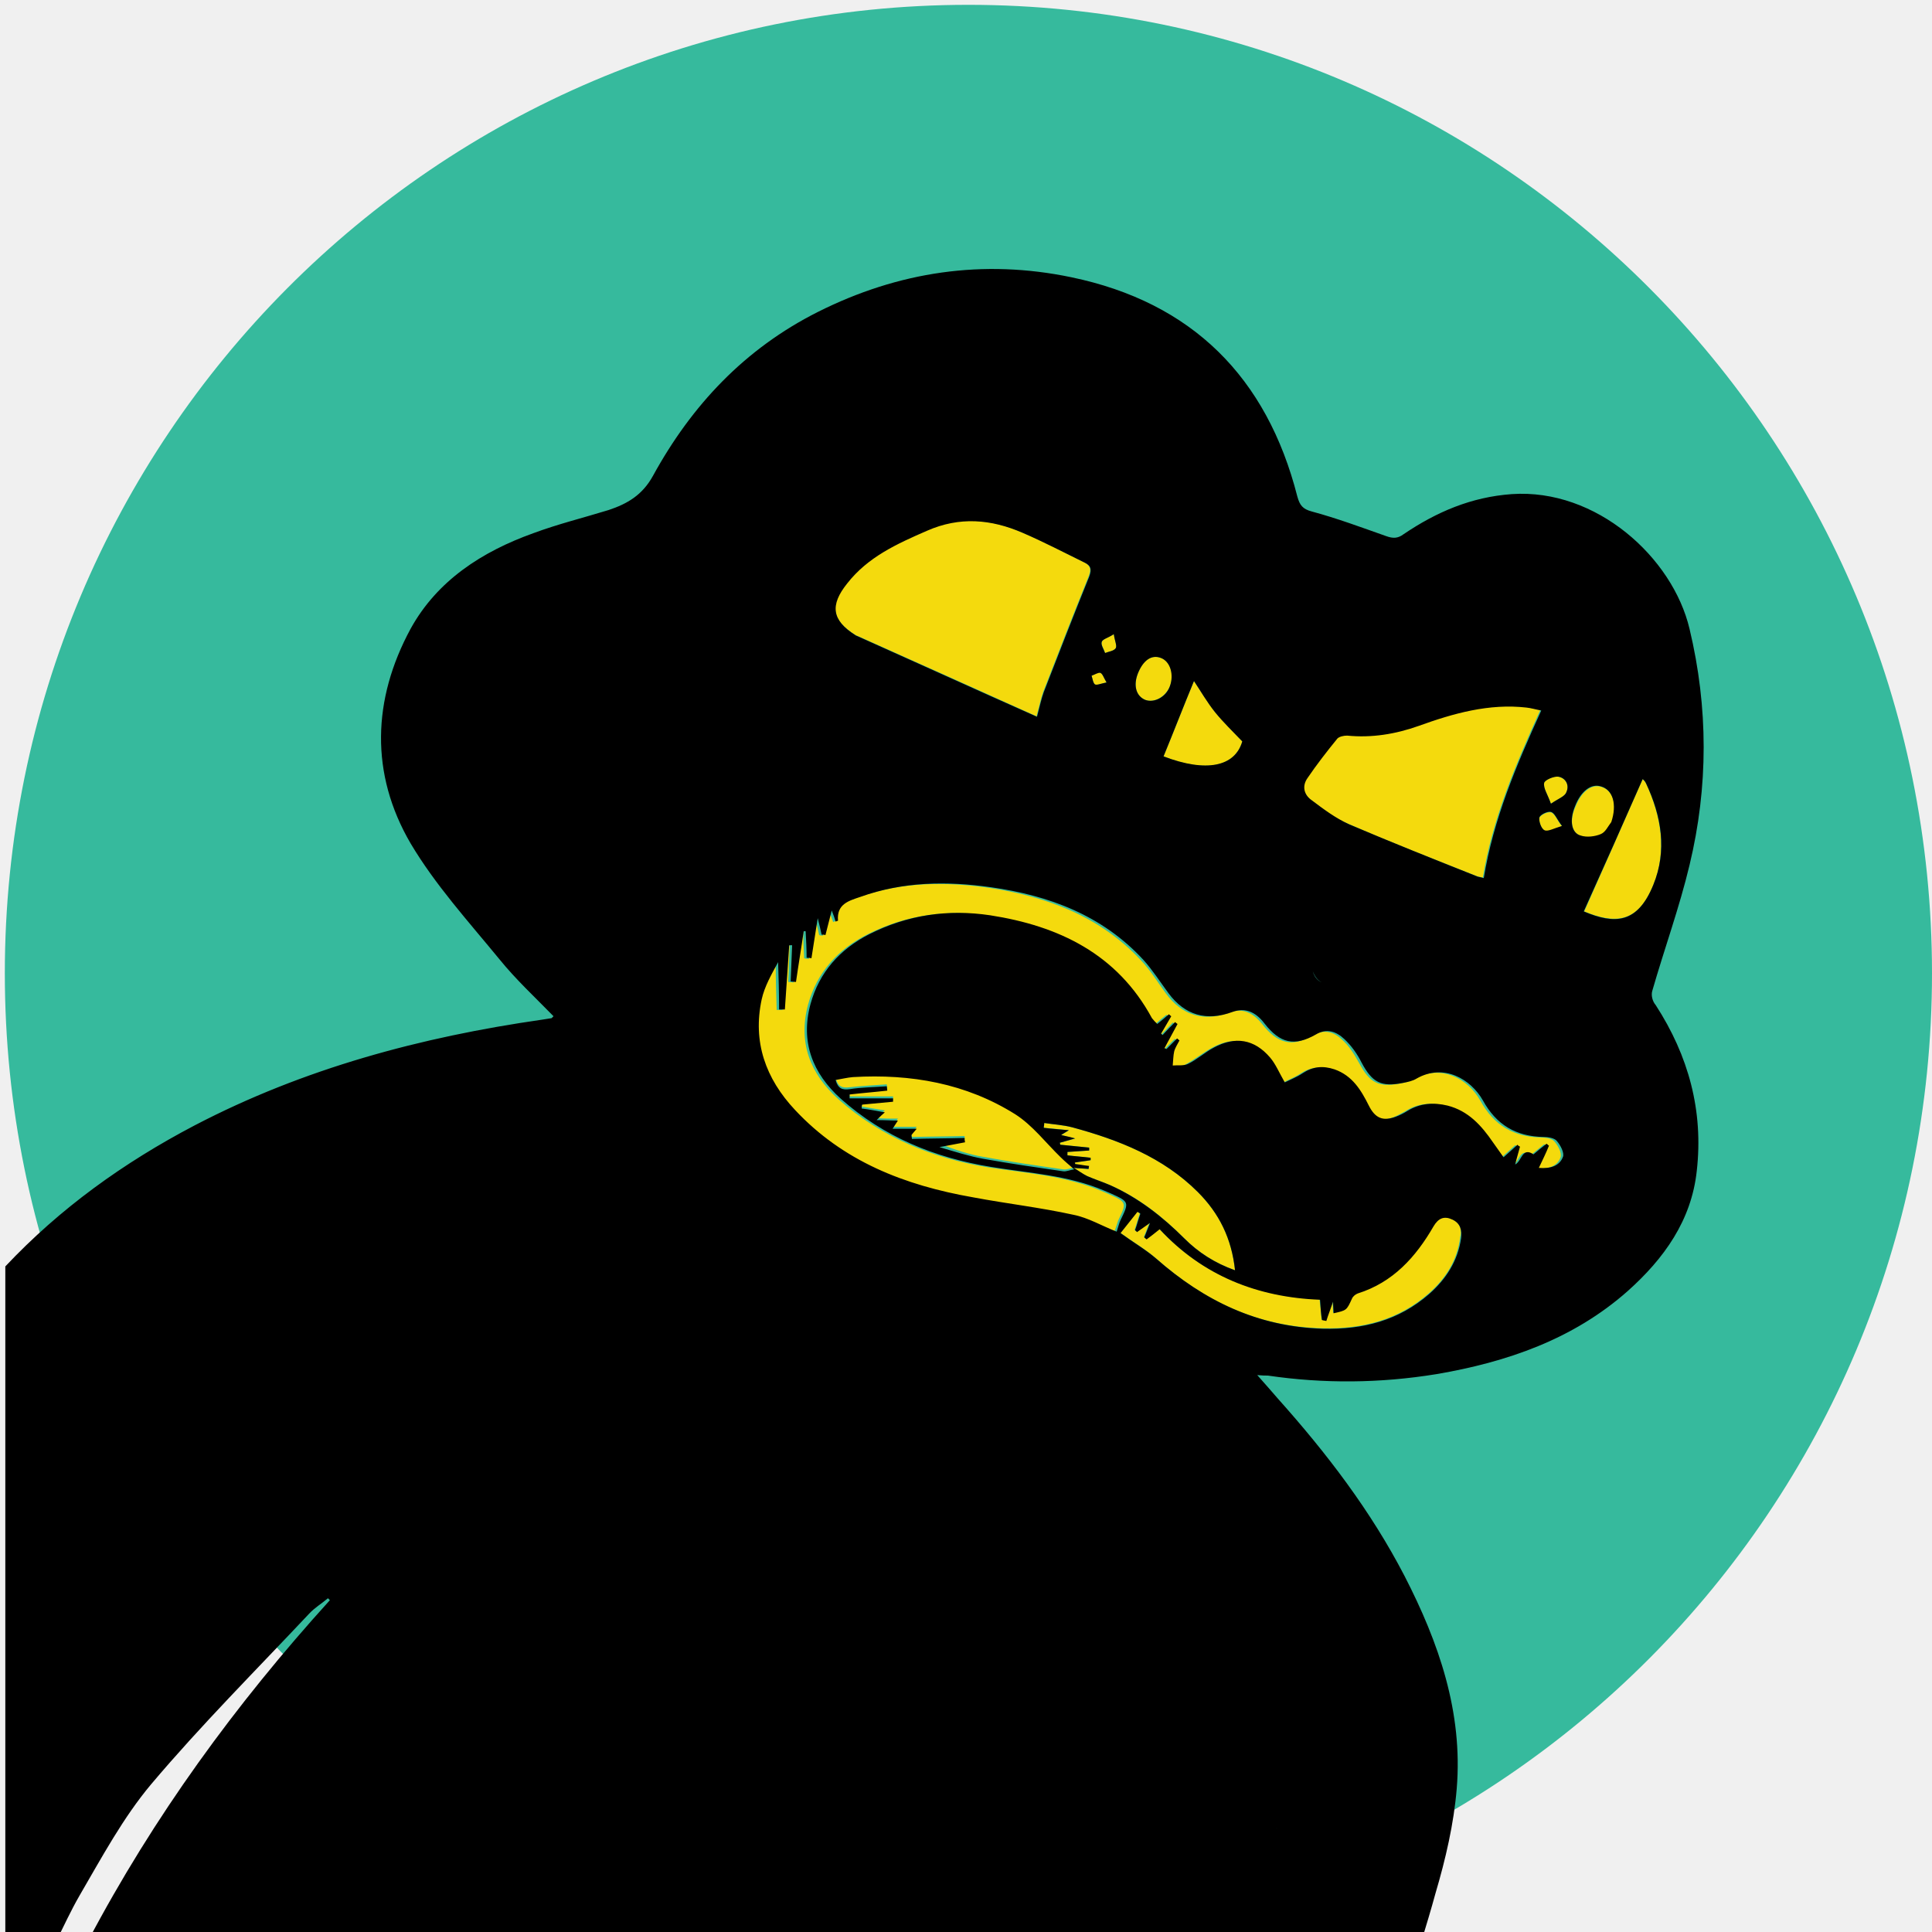
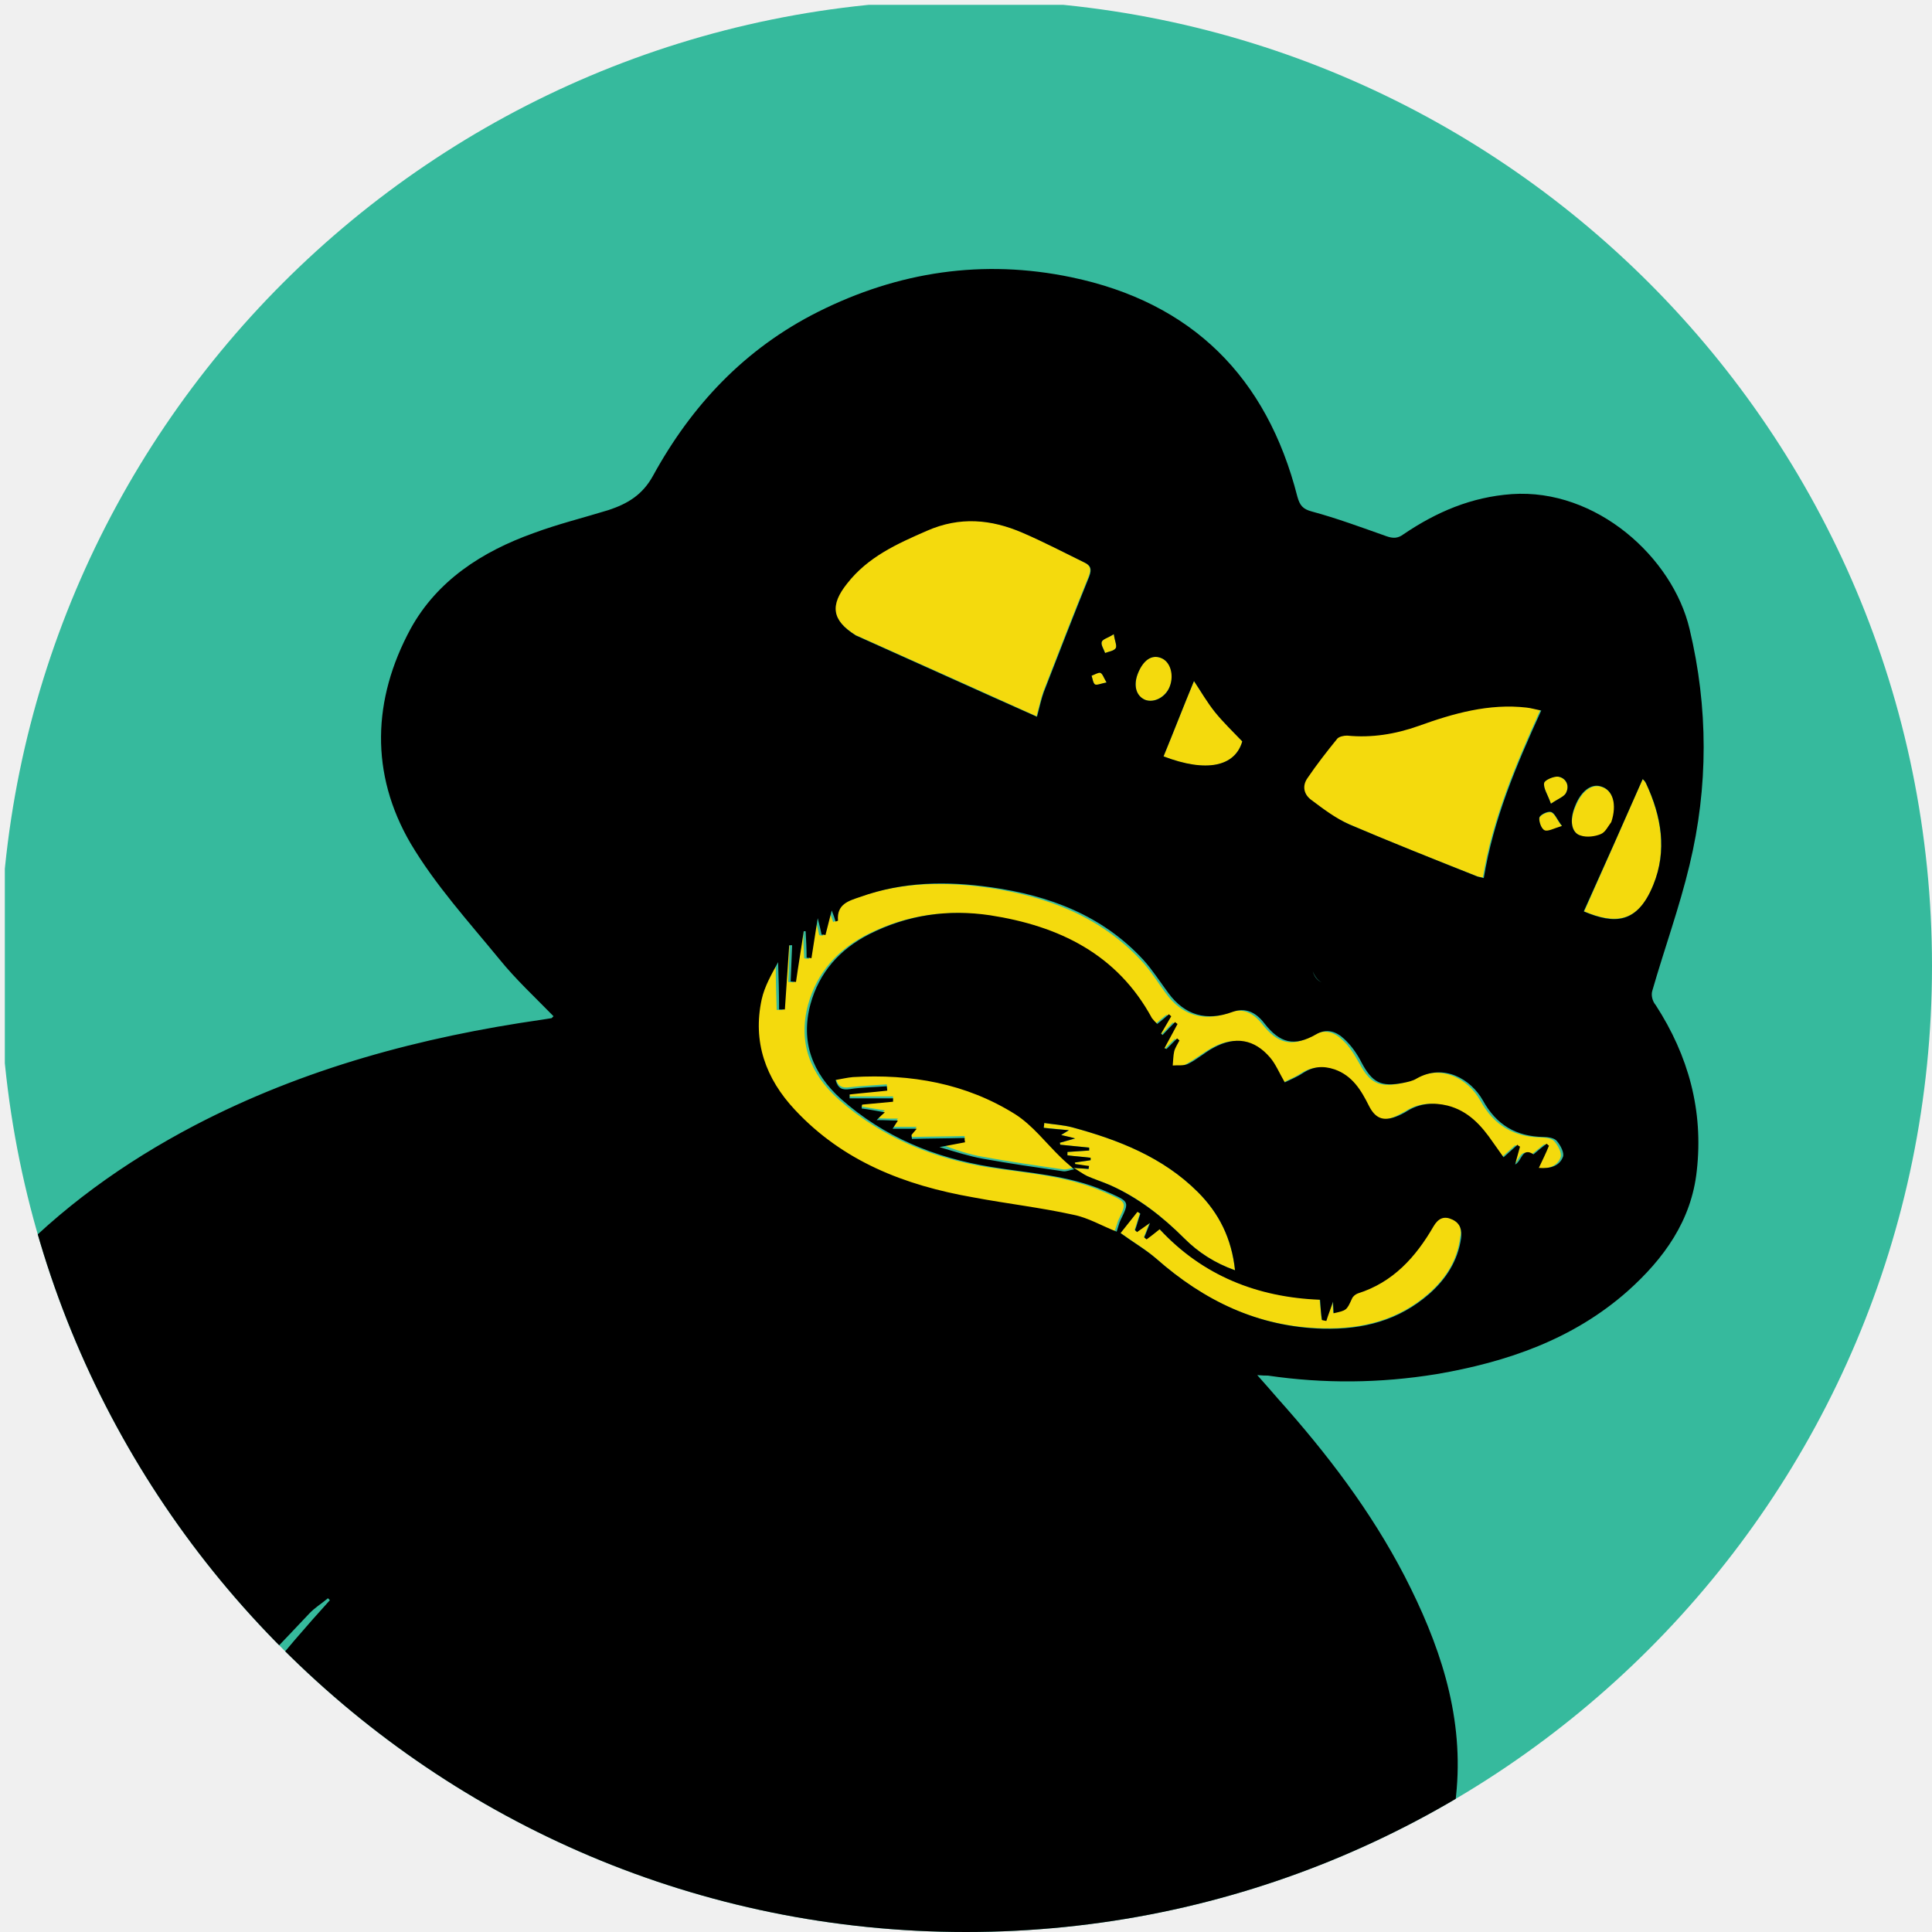
- <svg xmlns="http://www.w3.org/2000/svg" version="1.0" id="Layer_4" x="0px" y="0px" viewBox="0 0 400 400" enable-background="new 0 0 400 400" xml:space="preserve">
-   <rect x="1" y="1" rx="256" fill="#36BA9D" width="399" height="401" />
-   <g id="Layer_5">
- </g>
-   <g>
-     <path fill="none" d="M264.4,378.4c-0.1,0.2-0.3,0.3-0.4,0.5C264.2,378.7,264.3,378.5,264.4,378.4L264.4,378.4z" />
-     <path fill="#F4DA0D" d="M305.5,181.3c0.4,0.2,0.9,0.2,1.5,0.4c2-12.1,6.7-23.2,11.9-34.7c-1.1-0.2-2-0.5-3-0.6   c-7.8-0.9-15.2,1.2-22.4,3.8c-4.8,1.7-9.7,2.5-14.8,2c-0.6-0.1-1.6,0.1-2,0.6c-2.1,2.7-4.2,5.3-6.2,8.2c-1.1,1.7-0.6,3.5,0.9,4.6   c2.4,1.8,4.9,3.8,7.6,4.9C287.9,174.4,296.7,177.8,305.5,181.3z" />
-     <path fill="#F4DA0D" d="M319.8,172c0.6,0.3,1.9-0.4,3.6-0.9c-1.1-1.4-1.5-2.7-2.3-2.9c-0.7-0.2-2.3,0.6-2.4,1.2   C318.6,170.1,319.1,171.6,319.8,172z" />
-     <path fill="#F4DA0D" d="M292.2,132.7c0.2,0.1,0.4,0.3,0.6,0.4v0C292.6,132.9,292.4,132.8,292.2,132.7z" />
-     <path fill="#F4DA0D" d="M271.8,201.1c0.4,1.1,1.1,2,1.9,2.3C272.9,203.1,272.2,202.2,271.8,201.1   C271.8,201.1,271.8,201.1,271.8,201.1z" />
-     <path fill="#F4DA0D" d="M300.6,252.4c-1.7-0.8-2.9-0.2-3.9,1.4c-3.7,6.3-8.4,11.6-15.7,13.9c-0.5,0.1-1,0.6-1.2,1.1   c-1.1,2.4-1,2.4-3.8,3c0-0.7-0.1-1.4-0.1-2.4c-0.5,1.5-1,2.8-1.4,4c-0.3-0.1-0.6-0.1-0.9-0.2c-0.1-1.3-0.2-2.6-0.4-4.2   c-13-0.5-24.3-5-33.2-14.6c-1.1,0.9-1.9,1.5-2.7,2.1c-0.2-0.1-0.3-0.3-0.5-0.4c0.4-0.9,0.7-1.8,1.2-3c-1.1,0.8-1.9,1.4-2.7,1.9   c-0.1-0.1-0.3-0.2-0.4-0.4c0.4-1.1,0.7-2.3,1.1-3.4c-0.2-0.1-0.4-0.2-0.6-0.4c-1.2,1.4-2.3,2.9-3.5,4.4c2.6,1.9,5.2,3.4,7.4,5.3   c9.9,8.8,21,14.2,34.5,14.5c8.3,0.2,15.7-1.7,22-7.2c3.5-3.1,5.9-6.8,6.5-11.6C302.7,254.7,302.4,253.2,300.6,252.4z" />
-     <path fill="#F4DA0D" d="M221.7,251.6c3.1,0.7,5.9,2.3,9,3.5c0.4-1.1,0.6-1.8,0.8-2.4c1.8-3.7,1.8-3.8-2-5.5   c-0.5-0.2-0.9-0.4-1.4-0.6c-7.5-3.2-15.5-3.7-23.4-4.9c-11.6-1.9-22.2-6.2-31.1-14.1c-5.9-5.3-8.4-11.8-6.3-19.6   c1.8-6.6,6.1-11.4,12.2-14.5c7.9-4,16.3-5.3,25-3.9c14.2,2.2,26.3,8,33.5,21.3c0.2,0.5,0.7,0.8,1.1,1.2c0.9-0.8,1.6-1.4,2.4-2   c0.2,0.1,0.3,0.3,0.5,0.4c-0.7,1.2-1.4,2.4-2.1,3.6c0.1,0.1,0.2,0.2,0.3,0.3c0.9-0.9,1.8-1.8,2.6-2.7c0.2,0.1,0.4,0.3,0.5,0.4   c-0.9,1.7-1.8,3.3-2.7,5c0.1,0.1,0.3,0.1,0.4,0.2c0.7-0.7,1.5-1.5,2.2-2.2c0.2,0.1,0.3,0.3,0.5,0.4c-0.4,0.8-0.9,1.5-1.1,2.3   c-0.3,0.9-0.2,1.9-0.3,2.9c1.1-0.1,2.3,0.2,3.1-0.3c1.9-1,3.6-2.4,5.4-3.4c4.4-2.5,8.5-1.8,11.7,2.1c1.1,1.3,1.8,3.1,3,5.1   c1.1-0.6,2.5-1.1,3.7-1.9c2.1-1.4,4.2-1.6,6.6-0.8c3.7,1.3,5.5,4.2,7.1,7.5c1.3,2.6,2.9,3.3,5.6,2.3c0.8-0.3,1.6-0.8,2.4-1.2   c2.6-1.7,5.4-1.9,8.3-1.1c4.3,1.1,7,4.1,9.4,7.6c0.7,1.1,1.5,2.1,2.2,3.1c1.1-1,2-1.8,2.9-2.6c0.2,0.1,0.4,0.2,0.5,0.4   c-0.3,1.2-0.6,2.4-1,3.7c1.4-0.6,1.4-3.7,3.8-2.1c0.9-0.7,1.8-1.5,2.7-2.2c0.2,0.1,0.3,0.3,0.5,0.4c-0.7,1.5-1.4,3-2.1,4.6   c2.4,0.2,4.3-0.4,5-2.3c0.3-0.9-0.5-2.4-1.3-3.3c-0.5-0.6-1.8-0.8-2.7-0.8c-5.7-0.1-9.8-2.5-12.6-7.6c-2.5-4.5-8.1-7.7-13.7-4.5   c-0.8,0.5-1.9,0.7-2.8,0.9c-4.6,0.9-6.4-0.1-8.6-4.2c-1-1.8-2.1-3.6-3.6-4.9c-1.6-1.5-3.5-2.2-5.9-0.9c-4.4,2.6-7.4,1.8-10.6-2.3   c-2-2.5-4.2-3.3-6.6-2.4c-5.4,2-9.9,0.7-13.3-3.9c-1.7-2.3-3.2-4.8-5.2-6.9c-8.5-9.1-19.5-13.2-31.5-15c-9.1-1.3-18.2-1.2-27.1,2   c-2.4,0.9-4.9,1.5-4.6,4.9c0,0-0.3,0.1-0.5,0.2c-0.2-0.6-0.5-1.3-0.8-2.3c-0.5,2-0.9,3.5-1.3,5.1c-0.3,0-0.5,0-0.8-0.1   c-0.2-0.9-0.4-1.9-0.8-3.4c-0.5,3.2-0.9,5.8-1.3,8.3c-0.3,0-0.7,0-1-0.1c-0.1-1.8-0.2-3.6-0.2-5.5c-0.1,0-0.2,0-0.4,0   c-0.5,3.5-1.1,7-1.6,10.5c-0.4,0-0.7-0.1-1.1-0.1c0.1-2.5,0.2-5,0.3-7.5c-0.2,0-0.4,0-0.6,0c-0.3,4.4-0.6,8.9-0.9,13.3   c-0.4,0-0.8,0-1.2,0c-0.1-3.3-0.2-6.5-0.2-9.8c-1.4,2.5-2.8,5-3.4,7.7c-1.9,8.8,0.8,16.4,6.9,22.9c9.9,10.7,22.6,15.6,36.4,18.3   C207.9,249.4,214.9,250.2,221.7,251.6z" />
-     <path fill="#F4DA0D" d="M324.3,164c0.7-1.5-0.2-2.9-1.7-3.2c-0.9-0.2-2.8,0.7-2.9,1.3c-0.2,1.1,0.7,2.3,1.4,4.3   C322.7,165.3,324,164.9,324.3,164z" />
-     <path fill="#F4DA0D" d="M203.5,239.5c5.5,1,11,1.8,16.6,2.6c0.7,0.1,1.5-0.2,2.3-0.4c-0.9-0.8-1.9-1.6-2.8-2.5   c-3.1-3-5.8-6.7-9.4-8.9c-10.2-6.4-21.7-8.4-33.6-7.7c-1.2,0.1-2.3,0.4-3.6,0.6c0.5,1.8,1.4,2.1,2.9,1.9c2.6-0.3,5.1-0.4,7.7-0.6   c0,0.3,0.1,0.6,0.1,0.9c-2.6,0.3-5.2,0.5-7.8,0.8c0,0.3,0,0.5,0,0.8c3,0,6,0,9,0c0,0.2,0,0.5,0,0.7c-2.1,0.2-4.3,0.4-6.4,0.6   c0,0.3,0,0.6-0.1,0.8c1.6,0.3,3.1,0.5,4.8,0.8c-0.5,0.4-0.9,0.8-1.7,1.6c1.8,0.1,3.1,0.1,4.4,0.1c-0.3,0.5-0.6,0.9-1.1,1.7   c1.8,0,3.3,0,5,0c-0.5,0.6-0.8,1-1.1,1.3c0,0.3,0.1,0.5,0.1,0.8c3.6-0.1,7.3-0.1,10.9-0.2c0,0.2,0,0.4,0.1,0.6   c-1.6,0.3-3.2,0.6-5.3,1C197.9,238.1,200.6,239,203.5,239.5z" />
-     <path fill="#F4DA0D" d="M342.3,183.2c2.9-7.1,1.6-14.2-1.5-21c-0.2-0.4-0.6-0.8-0.7-0.9c-4,9.1-8,18.2-12.1,27.4   C334.3,191.3,339.1,191.2,342.3,183.2z" />
-     <path fill="#F4DA0D" d="M327.4,173.1c1.2,0.4,2.9,0.2,4.1-0.3c0.9-0.4,1.5-1.6,2.2-2.5c1.2-3.6,0.3-6.7-2.2-7.4   c-2-0.6-4.1,1-5.3,4.1C324.9,169.8,325.3,172.5,327.4,173.1z" />
-     <path fill="#F4DA0D" d="M222.3,241.8c0.9,0.6,1.8,1.3,2.8,1.7c1.6,0.7,3.2,1.2,4.8,1.9c5.9,2.6,10.8,6.5,15.3,11   c2.9,2.9,6.3,5.1,10.5,6.6c-0.7-6.6-3.3-11.8-7.7-16.2c-7.2-7.2-16.4-10.8-26-13.4c-1.9-0.5-3.9-0.6-5.8-0.9c0,0.3-0.1,0.6-0.1,1   c1.6,0.1,3.1,0.3,5.2,0.5c-0.8,0.5-1.2,0.8-1.6,1c0.8,0.2,1.5,0.4,2.9,0.7c-1.5,0.4-2.3,0.7-3.2,0.9c0,0.1,0,0.3,0.1,0.4   c2,0.2,4,0.4,6,0.6c0,0.2,0,0.4,0,0.6c-1.5,0.1-3,0.2-4.5,0.3c0,0.2,0,0.5,0,0.7c1.6,0.2,3.2,0.3,4.8,0.5c0,0.2,0,0.3,0,0.5   c-1.1,0.2-2.2,0.3-3.3,0.5c0,0.1,0,0.2,0.1,0.3c0.9,0.2,1.9,0.3,2.8,0.5c0,0.2,0,0.4-0.1,0.6C224.4,241.9,223.3,241.9,222.3,241.8z   " />
-     <path fill="#F4DA0D" d="M257.2,153.5c-2-2.1-3.9-4-5.6-6c-1.6-2.1-3-4.4-4.4-6.5c-2.2,5.3-4.2,10.5-6.3,15.6   C249.8,160.1,255.7,158.7,257.2,153.5z" />
-     <path fill="#F4DA0D" d="M191.8,109.8c-6.2,2.7-12.2,5.5-16.5,10.9c-3.6,4.6-3.1,7.7,1.7,10.7c0.1,0.1,0.3,0.2,0.4,0.2   c12.3,5.5,24.6,11,37.2,16.7c0.6-2.2,0.9-3.7,1.4-5.1c3.1-8,6.2-16,9.4-23.9c0.6-1.5,0.3-2.3-1-2.9c-4.3-2.1-8.5-4.4-12.9-6.2   C205.1,107.4,198.6,106.8,191.8,109.8z" />
-     <path fill="#F4DA0D" d="M231,134.2c0.3-0.5-0.2-1.5-0.4-2.9c-1.2,0.7-2.3,1-2.5,1.6c-0.2,0.6,0.5,1.5,0.7,2.3   C229.5,134.9,230.6,134.8,231,134.2z" />
-     <path fill="#F4DA0D" d="M240.3,136.2c-1.9-0.7-3.7,0.5-4.7,3.2c-1,2.5-0.4,4.7,1.5,5.5c1.8,0.7,4.2-0.6,5.1-2.8   C243.2,139.6,242.3,136.9,240.3,136.2z" />
-     <path fill="#F4DA0D" d="M227.8,139.3c-0.5-0.2-1.2,0.3-1.8,0.6c0.2,0.6,0.3,1.5,0.7,1.8c0.4,0.3,1.2-0.2,2.4-0.4   C228.5,140.3,228.3,139.5,227.8,139.3z" />
-     <path d="M342.1,205.1c2.5-8.7,5.6-17.2,7.7-26c3.9-16.2,3.9-32.6,0-48.9c-3.5-14.8-19.3-29.1-36.8-27.9c-8.4,0.6-15.6,3.7-22.4,8.3   c-1.2,0.9-2.2,0.9-3.6,0.4c-5.1-1.8-10.2-3.7-15.4-5.1c-1.9-0.5-2.5-1.3-3-3.1c-6.3-24.7-21.8-40.2-46.8-45.4   c-18.2-3.8-35.8-1.2-52.5,7.2c-15.1,7.6-26.1,19.3-34.1,33.9c-2.2,4-5.3,5.8-9.2,7.1c-5.2,1.6-10.5,2.9-15.6,4.8   c-10.6,3.8-19.9,9.8-25.4,19.8c-7.9,14.6-8.4,30,0,44.4c5.1,8.6,12,16.2,18.4,24c3.4,4.2,7.4,7.9,11.2,11.8   c-0.2,0.2-0.3,0.3-0.4,0.4c-0.6,0.1-1.3,0.2-1.9,0.3c-25.1,3.6-49.4,10.1-72,21.9c-14.7,7.7-27.9,17.2-39.2,29.2V402h10.5   c1.6-3.2,3.1-6.5,4.9-9.6c4.6-7.9,9-16.1,14.8-23C41.6,357.2,53,345.8,64,334.1c1.1-1.2,2.6-2.1,3.9-3.2c0.1,0.1,0.3,0.3,0.4,0.4   c-19.5,21.5-36.5,44.8-50.1,70.6h276.1c1-3.3,2-6.6,2.9-9.9c2.1-7.1,3.8-14.4,4.4-21.7c1.3-15.8-3.7-30.2-10.8-44   c-7-13.5-16.1-25.4-26.2-36.7c-1.3-1.5-2.6-3-4.3-4.9c1.1,0.1,1.7,0.1,2.2,0.1c11.6,1.7,23.2,1.6,34.9-0.3   c14.6-2.5,28.3-7.2,39.6-17.2c7.5-6.7,13.2-14.6,14.3-24.9c1.4-12.4-1.7-23.8-8.5-34.3C342.1,207.3,341.8,206,342.1,205.1z    M264.4,378.4L264.4,378.4c-0.1,0.2-0.3,0.3-0.4,0.5C264.2,378.7,264.3,378.5,264.4,378.4z M295.9,267.9c-6.3,5.5-13.7,7.4-22,7.2   c-13.5-0.4-24.6-5.8-34.5-14.5c-2.2-1.9-4.8-3.4-7.4-5.3c1.2-1.5,2.3-2.9,3.5-4.4c0.2,0.1,0.4,0.2,0.6,0.4   c-0.4,1.1-0.7,2.3-1.1,3.4c0.1,0.1,0.3,0.2,0.4,0.4c0.8-0.6,1.6-1.1,2.7-1.9c-0.5,1.2-0.8,2.1-1.2,3c0.2,0.1,0.3,0.3,0.5,0.4   c0.8-0.6,1.6-1.2,2.7-2.1c8.9,9.6,20.2,14.1,33.2,14.6c0.1,1.6,0.2,2.9,0.4,4.2c0.3,0.1,0.6,0.1,0.9,0.2c0.4-1.3,0.9-2.5,1.4-4   c0,1,0.1,1.7,0.1,2.4c2.7-0.6,2.7-0.6,3.8-3c0.2-0.5,0.7-0.9,1.2-1.1c7.3-2.3,12-7.5,15.7-13.9c1-1.7,2.2-2.2,3.9-1.4   c1.7,0.8,2,2.2,1.8,3.9C301.8,261.1,299.4,264.8,295.9,267.9z M164.6,229.8c-6.1-6.5-8.8-14.1-6.9-22.9c0.6-2.7,2-5.1,3.4-7.7   c0.1,3.3,0.2,6.5,0.2,9.8c0.4,0,0.8,0,1.2,0c0.3-4.4,0.6-8.9,0.9-13.3c0.2,0,0.4,0,0.6,0c-0.1,2.5-0.2,5-0.3,7.5   c0.4,0,0.7,0.1,1.1,0.1c0.5-3.5,1.1-7,1.6-10.5c0.1,0,0.2,0,0.4,0c0.1,1.8,0.2,3.6,0.2,5.5c0.3,0,0.7,0,1,0.1   c0.4-2.6,0.8-5.1,1.3-8.3c0.4,1.5,0.6,2.5,0.8,3.4c0.3,0,0.5,0,0.8,0.1c0.4-1.6,0.8-3.1,1.3-5.1c0.4,1,0.6,1.6,0.8,2.3   c0.3-0.1,0.6-0.2,0.5-0.2c-0.3-3.4,2.2-4.1,4.6-4.9c8.9-3.2,18-3.3,27.1-2c12,1.7,23,5.8,31.5,15c1.9,2.1,3.5,4.6,5.2,6.9   c3.4,4.6,7.9,5.9,13.3,3.9c2.5-0.9,4.7-0.1,6.6,2.4c3.2,4.1,6.2,4.8,10.6,2.3c2.3-1.4,4.3-0.6,5.9,0.9c1.5,1.4,2.7,3.1,3.6,4.9   c2.2,4.1,4,5.1,8.6,4.2c1-0.2,2-0.4,2.8-0.9c5.6-3.2,11.2,0.1,13.7,4.5c2.8,5.1,6.9,7.5,12.6,7.6c0.9,0,2.2,0.2,2.7,0.8   c0.8,0.9,1.6,2.5,1.3,3.3c-0.7,1.9-2.6,2.5-5,2.3c0.8-1.7,1.5-3.1,2.1-4.6c-0.2-0.1-0.3-0.3-0.5-0.4c-0.9,0.7-1.8,1.4-2.7,2.2   c-2.4-1.6-2.4,1.4-3.8,2.1c0.3-1.3,0.7-2.5,1-3.7c-0.2-0.1-0.4-0.2-0.5-0.4c-0.9,0.8-1.8,1.6-2.9,2.6c-0.8-1.1-1.5-2.1-2.2-3.1   c-2.4-3.5-5.1-6.5-9.4-7.6c-2.9-0.7-5.7-0.5-8.3,1.1c-0.8,0.5-1.6,0.9-2.4,1.2c-2.7,1-4.3,0.3-5.6-2.3c-1.6-3.2-3.4-6.2-7.1-7.5   c-2.4-0.8-4.5-0.6-6.6,0.8c-1.2,0.8-2.5,1.3-3.7,1.9c-1.2-2.1-1.9-3.8-3-5.1c-3.3-3.9-7.3-4.5-11.7-2.1c-1.9,1-3.5,2.5-5.4,3.4   c-0.9,0.4-2.1,0.2-3.1,0.3c0.1-1,0.1-2,0.3-2.9c0.2-0.8,0.7-1.5,1.1-2.3c-0.2-0.1-0.3-0.3-0.5-0.4c-0.7,0.7-1.5,1.5-2.2,2.2   c-0.1-0.1-0.3-0.1-0.4-0.2c0.9-1.7,1.8-3.3,2.7-5c-0.2-0.1-0.4-0.3-0.5-0.4c-0.9,0.9-1.8,1.8-2.6,2.7c-0.1-0.1-0.2-0.2-0.3-0.3   c0.7-1.2,1.4-2.4,2.1-3.6c-0.2-0.1-0.3-0.3-0.5-0.4c-0.7,0.6-1.5,1.3-2.4,2c-0.4-0.4-0.8-0.8-1.1-1.2   c-7.2-13.3-19.3-19.1-33.5-21.3c-8.7-1.3-17.1-0.1-25,3.9c-6.1,3.1-10.4,7.9-12.2,14.5c-2.1,7.8,0.4,14.3,6.3,19.6   c8.9,7.9,19.4,12.2,31.1,14.1c7.9,1.3,15.9,1.7,23.4,4.9c0.5,0.2,0.9,0.4,1.4,0.6c3.8,1.7,3.8,1.8,2,5.5c-0.3,0.6-0.4,1.2-0.8,2.4   c-3.1-1.2-5.9-2.9-9-3.5c-6.8-1.5-13.8-2.3-20.7-3.6C187.2,245.4,174.5,240.4,164.6,229.8z M271.6,165.7c-1.6-1.1-2.1-2.9-0.9-4.6   c1.9-2.8,4-5.5,6.2-8.2c0.4-0.4,1.3-0.6,2-0.6c5.1,0.5,10-0.3,14.8-2c7.2-2.6,14.6-4.7,22.4-3.8c0.9,0.1,1.9,0.4,3,0.6   c-5.2,11.4-9.9,22.5-11.9,34.7c-0.6-0.2-1.1-0.2-1.5-0.4c-8.8-3.5-17.6-7-26.3-10.7C276.5,169.4,274,167.5,271.6,165.7z    M273.7,203.4c-0.9-0.3-1.6-1.2-1.9-2.3c0,0,0,0,0,0C272.2,202.2,272.9,203.1,273.7,203.4z M292.2,132.7c0.2,0.1,0.4,0.3,0.6,0.4v0   C292.6,132.9,292.4,132.8,292.2,132.7z M318.7,169.3c0.1-0.6,1.7-1.4,2.4-1.2c0.8,0.2,1.2,1.5,2.3,2.9c-1.7,0.5-2.9,1.2-3.6,0.9   C319.1,171.6,318.6,170.1,318.7,169.3z M321.1,166.4c-0.7-2-1.6-3.2-1.4-4.3c0.1-0.6,2-1.4,2.9-1.3c1.5,0.2,2.4,1.7,1.7,3.2   C324,164.9,322.7,165.3,321.1,166.4z M247.2,141c1.4,2.1,2.7,4.4,4.4,6.5c1.7,2.1,3.6,3.9,5.6,6c-1.5,5.2-7.4,6.5-16.3,3.1   C243,151.5,245,146.3,247.2,141z M237.1,144.9c-1.9-0.8-2.5-3-1.5-5.5c1.1-2.7,2.8-3.9,4.7-3.2c2,0.7,2.8,3.5,1.9,5.9   C241.4,144.3,239,145.6,237.1,144.9z M228.8,135.2c-0.3-0.8-0.9-1.7-0.7-2.3c0.2-0.6,1.3-0.8,2.5-1.6c0.2,1.4,0.7,2.4,0.4,2.9   C230.6,134.8,229.5,134.9,228.8,135.2z M229.1,141.3c-1.1,0.2-2,0.6-2.4,0.4c-0.4-0.3-0.5-1.2-0.7-1.8c0.6-0.2,1.4-0.7,1.8-0.6   C228.3,139.5,228.5,140.3,229.1,141.3z M225.5,119.4c-3.2,7.9-6.3,15.9-9.4,23.9c-0.5,1.4-0.8,2.8-1.4,5.1   c-12.6-5.6-24.9-11.2-37.2-16.7c-0.2-0.1-0.3-0.1-0.4-0.2c-4.9-3.1-5.3-6.2-1.7-10.7c4.3-5.5,10.3-8.2,16.5-10.9   c6.8-3,13.3-2.4,19.8,0.4c4.4,1.9,8.6,4.1,12.9,6.2C225.8,117.1,226.1,117.8,225.5,119.4z M222.6,241c0-0.1,0-0.2-0.1-0.3   c1.1-0.2,2.2-0.3,3.3-0.5c0-0.2,0-0.3,0-0.5c-1.6-0.2-3.2-0.3-4.8-0.5c0-0.2,0-0.5,0-0.7c1.5-0.1,3-0.2,4.5-0.3c0-0.2,0-0.4,0-0.6   c-2-0.2-4-0.4-6-0.6c0-0.1,0-0.3-0.1-0.4c0.8-0.2,1.7-0.5,3.2-0.9c-1.4-0.4-2.1-0.5-2.9-0.7c0.4-0.3,0.8-0.5,1.6-1   c-2.1-0.2-3.6-0.3-5.2-0.5c0-0.3,0.1-0.6,0.1-1c1.9,0.3,3.9,0.4,5.8,0.9c9.6,2.6,18.8,6.2,26,13.4c4.4,4.4,7,9.6,7.7,16.2   c-4.2-1.5-7.6-3.7-10.5-6.6c-4.5-4.5-9.5-8.4-15.3-11c-1.6-0.7-3.2-1.2-4.8-1.9c-1-0.5-1.9-1.2-2.8-1.7c1,0.1,2,0.1,3.1,0.2   c0-0.2,0-0.4,0.1-0.6C224.5,241.3,223.6,241.1,222.6,241z M199.7,235.6c-3.6,0.1-7.3,0.1-10.9,0.2c0-0.3-0.1-0.5-0.1-0.8   c0.3-0.4,0.6-0.7,1.1-1.3c-1.7,0-3.2,0-5,0c0.5-0.8,0.8-1.2,1.1-1.7c-1.3,0-2.6-0.1-4.4-0.1c0.8-0.8,1.2-1.2,1.7-1.6   c-1.7-0.3-3.2-0.6-4.8-0.8c0-0.3,0-0.6,0.1-0.8c2.1-0.2,4.3-0.4,6.4-0.6c0-0.2,0-0.5,0-0.7c-3,0-6,0-9,0c0-0.3,0-0.5,0-0.8   c2.6-0.3,5.2-0.5,7.8-0.8c0-0.3-0.1-0.6-0.1-0.9c-2.6,0.2-5.2,0.2-7.7,0.6c-1.5,0.2-2.4-0.1-2.9-1.9c1.2-0.2,2.4-0.5,3.6-0.6   c12-0.7,23.4,1.3,33.6,7.7c3.6,2.3,6.3,5.9,9.4,8.9c0.9,0.9,1.9,1.7,2.8,2.5c-0.8,0.1-1.6,0.5-2.3,0.4c-5.5-0.8-11.1-1.6-16.6-2.6   c-2.8-0.5-5.6-1.4-9-2.4c2.1-0.4,3.7-0.7,5.3-1C199.7,236,199.7,235.8,199.7,235.6z M326.1,166.9c1.2-3.1,3.3-4.7,5.3-4.1   c2.6,0.7,3.4,3.8,2.2,7.4c-0.7,0.9-1.2,2.1-2.2,2.5c-1.2,0.5-2.9,0.7-4.1,0.3C325.3,172.5,324.9,169.8,326.1,166.9z M340.1,161.3   c0.1,0.1,0.5,0.4,0.7,0.9c3.2,6.8,4.4,13.9,1.5,21c-3.3,8.1-8,8.2-14.4,5.5C332.1,179.4,336.1,170.4,340.1,161.3z" />
+ <svg xmlns="http://www.w3.org/2000/svg" width="400" height="400" viewBox="0 0 400 400" fill="none">
+   <g clip-path="url(#clip0_3260_11459)">
+     <path d="M400 1H1V402H400V1Z" fill="#36BA9D" />
+     <path d="M305.5 181.3C305.9 181.5 306.4 181.5 307 181.7C309 169.6 313.7 158.5 318.9 147C317.8 146.8 316.9 146.5 315.9 146.4C308.1 145.5 300.7 147.6 293.5 150.2C288.7 151.9 283.8 152.7 278.7 152.2C278.1 152.1 277.1 152.3 276.7 152.8C274.6 155.5 272.5 158.1 270.5 161C269.4 162.7 269.9 164.5 271.4 165.6C273.8 167.4 276.3 169.4 279 170.5C287.9 174.4 296.7 177.8 305.5 181.3Z" fill="#F4DA0D" />
+     <path d="M319.8 172C320.4 172.3 321.7 171.6 323.4 171.1C322.3 169.7 321.9 168.4 321.1 168.2C320.4 168 318.8 168.8 318.7 169.4C318.6 170.1 319.1 171.6 319.8 172Z" fill="#F4DA0D" />
+     <path d="M292.2 132.7C292.4 132.8 292.6 133 292.8 133.1C292.6 132.9 292.4 132.8 292.2 132.7Z" fill="#F4DA0D" />
+     <path d="M300.6 252.4C298.9 251.6 297.7 252.2 296.7 253.8C293 260.1 288.3 265.4 281 267.7C280.5 267.8 280 268.3 279.8 268.8C278.7 271.2 278.8 271.2 276 271.8C276 271.1 275.9 270.4 275.9 269.4C275.4 270.9 274.9 272.2 274.5 273.4C274.2 273.3 273.9 273.3 273.6 273.2C273.5 271.9 273.4 270.6 273.2 269C260.2 268.5 248.9 264 240 254.4C238.9 255.3 238.1 255.9 237.3 256.5C237.1 256.4 237 256.2 236.8 256.1C237.2 255.2 237.5 254.3 238 253.1C236.9 253.9 236.1 254.5 235.3 255C235.2 254.9 235 254.8 234.9 254.6C235.3 253.5 235.6 252.3 236 251.2C235.8 251.1 235.6 251 235.4 250.8C234.2 252.2 233.1 253.7 231.9 255.2C234.5 257.1 237.1 258.6 239.3 260.5C249.2 269.3 260.3 274.7 273.8 275C282.1 275.2 289.5 273.3 295.8 267.8C299.3 264.7 301.7 261 302.3 256.2C302.7 254.7 302.4 253.2 300.6 252.4Z" fill="#F4DA0D" />
+     <path d="M221.7 251.6C224.8 252.3 227.6 253.9 230.7 255.1C231.1 254 231.3 253.3 231.5 252.7C233.3 249 233.3 248.9 229.5 247.2C229 247 228.6 246.8 228.1 246.6C220.6 243.4 212.6 242.9 204.7 241.7C193.1 239.8 182.5 235.5 173.6 227.6C167.7 222.3 165.2 215.8 167.3 208C169.1 201.4 173.4 196.6 179.5 193.5C187.4 189.5 195.8 188.2 204.5 189.6C218.7 191.8 230.8 197.6 238 210.9C238.2 211.4 238.7 211.7 239.1 212.1C240 211.3 240.7 210.7 241.5 210.1C241.7 210.2 241.8 210.4 242 210.5C241.3 211.7 240.6 212.9 239.9 214.1C240 214.2 240.1 214.3 240.2 214.4C241.1 213.5 242 212.6 242.8 211.7C243 211.8 243.2 212 243.3 212.1C242.4 213.8 241.5 215.4 240.6 217.1C240.7 217.2 240.9 217.2 241 217.3C241.7 216.6 242.5 215.8 243.2 215.1C243.4 215.2 243.5 215.4 243.7 215.5C243.3 216.3 242.8 217 242.6 217.8C242.3 218.7 242.4 219.7 242.3 220.7C243.4 220.6 244.6 220.9 245.4 220.4C247.3 219.4 249 218 250.8 217C255.2 214.5 259.3 215.2 262.5 219.1C263.6 220.4 264.3 222.2 265.5 224.2C266.6 223.6 268 223.1 269.2 222.3C271.3 220.9 273.4 220.7 275.8 221.5C279.5 222.8 281.3 225.7 282.9 229C284.2 231.6 285.8 232.3 288.5 231.3C289.3 231 290.1 230.5 290.9 230.1C293.5 228.4 296.3 228.2 299.2 229C303.5 230.1 306.2 233.1 308.6 236.6C309.3 237.7 310.1 238.7 310.8 239.7C311.9 238.7 312.8 237.9 313.7 237.1C313.9 237.2 314.1 237.3 314.2 237.5C313.9 238.7 313.6 239.9 313.2 241.2C314.6 240.6 314.6 237.5 317 239.1C317.9 238.4 318.8 237.6 319.7 236.9C319.9 237 320 237.2 320.2 237.3C319.5 238.8 318.8 240.3 318.1 241.9C320.5 242.1 322.4 241.5 323.1 239.6C323.4 238.7 322.6 237.2 321.8 236.3C321.3 235.7 320 235.5 319.1 235.5C313.4 235.4 309.3 233 306.5 227.9C304 223.4 298.4 220.2 292.8 223.4C292 223.9 290.9 224.1 290 224.3C285.4 225.2 283.6 224.2 281.4 220.1C280.4 218.3 279.3 216.5 277.8 215.2C276.2 213.7 274.3 213 271.9 214.3C267.5 216.9 264.5 216.1 261.3 212C259.3 209.5 257.1 208.7 254.7 209.6C249.3 211.6 244.8 210.3 241.4 205.7C239.7 203.4 238.2 200.9 236.2 198.8C227.7 189.7 216.7 185.6 204.7 183.8C195.6 182.5 186.5 182.6 177.6 185.8C175.2 186.7 172.7 187.3 173 190.7C173 190.7 172.7 190.8 172.5 190.9C172.3 190.3 172 189.6 171.7 188.6C171.2 190.6 170.8 192.1 170.4 193.7C170.1 193.7 169.9 193.7 169.6 193.6C169.4 192.7 169.2 191.7 168.8 190.2C168.3 193.4 167.9 196 167.5 198.5C167.2 198.5 166.8 198.5 166.5 198.4C166.4 196.6 166.3 194.8 166.3 192.9C166.2 192.9 166.1 192.9 165.9 192.9C165.4 196.4 164.8 199.9 164.3 203.4C163.9 203.4 163.6 203.3 163.2 203.3C163.3 200.8 163.4 198.3 163.5 195.8C163.3 195.8 163.1 195.8 162.9 195.8C162.6 200.2 162.3 204.7 162 209.1C161.6 209.1 161.2 209.1 160.8 209.1C160.7 205.8 160.6 202.6 160.6 199.3C159.2 201.8 157.8 204.3 157.2 207C155.3 215.8 158 223.4 164.1 229.9C174 240.6 186.7 245.5 200.5 248.2C207.9 249.4 214.9 250.2 221.7 251.6Z" fill="#F4DA0D" />
+     <path d="M324.3 164C325 162.5 324.1 161.1 322.6 160.8C321.7 160.6 319.8 161.5 319.7 162.1C319.5 163.2 320.4 164.4 321.1 166.4C322.7 165.3 324 164.9 324.3 164Z" fill="#F4DA0D" />
+     <path d="M203.5 239.5C209 240.5 214.5 241.3 220.1 242.1C220.8 242.2 221.6 241.9 222.4 241.7C221.5 240.9 220.5 240.1 219.6 239.2C216.5 236.2 213.8 232.5 210.2 230.3C200 223.9 188.5 221.9 176.6 222.6C175.4 222.7 174.3 223 173 223.2C173.5 225 174.4 225.3 175.9 225.1C178.5 224.8 181 224.7 183.6 224.5C183.6 224.8 183.7 225.1 183.7 225.4C181.1 225.7 178.5 225.9 175.9 226.2C175.9 226.5 175.9 226.7 175.9 227C178.9 227 181.9 227 184.9 227C184.9 227.2 184.9 227.5 184.9 227.7C182.8 227.9 180.6 228.1 178.5 228.3C178.5 228.6 178.5 228.9 178.4 229.1C180 229.4 181.5 229.6 183.2 229.9C182.7 230.3 182.3 230.7 181.5 231.5C183.3 231.6 184.6 231.6 185.9 231.6C185.6 232.1 185.3 232.5 184.8 233.3C186.6 233.3 188.1 233.3 189.8 233.3C189.3 233.9 189 234.3 188.7 234.6C188.7 234.9 188.8 235.1 188.8 235.4C192.4 235.3 196.1 235.3 199.7 235.2C199.7 235.4 199.7 235.6 199.8 235.8C198.2 236.1 196.6 236.4 194.5 236.8C197.9 238.1 200.6 239 203.5 239.5Z" fill="#F4DA0D" />
+     <path d="M342.3 183.2C345.2 176.1 343.9 169 340.8 162.2C340.6 161.8 340.2 161.4 340.1 161.3C336.1 170.4 332.1 179.5 328 188.7C334.3 191.3 339.1 191.2 342.3 183.2Z" fill="#F4DA0D" />
+     <path d="M327.4 173.1C328.6 173.5 330.3 173.3 331.5 172.8C332.4 172.4 333 171.2 333.7 170.3C334.9 166.7 334 163.6 331.5 162.9C329.5 162.3 327.4 163.9 326.2 167C324.9 169.8 325.3 172.5 327.4 173.1Z" fill="#F4DA0D" />
+     <path d="M222.3 241.8C223.2 242.4 224.1 243.1 225.1 243.5C226.7 244.2 228.3 244.7 229.9 245.4C235.8 248 240.7 251.9 245.2 256.4C248.1 259.3 251.5 261.5 255.7 263C255 256.4 252.4 251.2 248 246.8C240.8 239.6 231.6 236 222 233.4C220.1 232.9 218.1 232.8 216.2 232.5C216.2 232.8 216.1 233.1 216.1 233.5C217.7 233.6 219.2 233.8 221.3 234C220.5 234.5 220.1 234.8 219.7 235C220.5 235.2 221.2 235.4 222.6 235.7C221.1 236.1 220.3 236.4 219.4 236.6C219.4 236.7 219.4 236.9 219.5 237C221.5 237.2 223.5 237.4 225.5 237.6C225.5 237.8 225.5 238 225.5 238.2C224 238.3 222.5 238.4 221 238.5C221 238.7 221 239 221 239.2C222.6 239.4 224.2 239.5 225.8 239.7C225.8 239.9 225.8 240 225.8 240.2C224.7 240.4 223.6 240.5 222.5 240.7C222.5 240.8 222.5 240.9 222.6 241C223.5 241.2 224.5 241.3 225.4 241.5C225.4 241.7 225.4 241.9 225.3 242.1C224.4 241.9 223.3 241.9 222.3 241.8Z" fill="#F4DA0D" />
+     <path d="M257.2 153.5C255.2 151.4 253.3 149.5 251.6 147.5C250 145.4 248.6 143.1 247.2 141C245 146.3 243 151.5 240.9 156.6C249.8 160.1 255.7 158.7 257.2 153.5Z" fill="#F4DA0D" />
+     <path d="M191.8 109.8C185.6 112.5 179.6 115.3 175.3 120.7C171.7 125.3 172.2 128.4 177 131.4C177.1 131.5 177.3 131.6 177.4 131.6C189.7 137.1 202 142.6 214.6 148.3C215.2 146.1 215.5 144.6 216 143.2C219.1 135.2 222.2 127.2 225.4 119.3C226 117.8 225.7 117 224.4 116.4C220.1 114.3 215.9 112 211.5 110.2C205.1 107.4 198.6 106.8 191.8 109.8Z" fill="#F4DA0D" />
+     <path d="M231 134.2C231.3 133.7 230.8 132.7 230.6 131.3C229.4 132 228.3 132.3 228.1 132.9C227.9 133.5 228.6 134.4 228.8 135.2C229.5 134.9 230.6 134.8 231 134.2Z" fill="#F4DA0D" />
+     <path d="M240.3 136.2C238.4 135.5 236.6 136.7 235.6 139.4C234.6 141.9 235.2 144.1 237.1 144.9C238.9 145.6 241.3 144.3 242.2 142.1C243.2 139.6 242.3 136.9 240.3 136.2Z" fill="#F4DA0D" />
+     <path d="M227.8 139.3C227.3 139.1 226.6 139.6 226 139.9C226.2 140.5 226.3 141.4 226.7 141.7C227.1 142 227.9 141.5 229.1 141.3C228.5 140.3 228.3 139.5 227.8 139.3Z" fill="#F4DA0D" />
+     <path d="M342.1 205.1C344.6 196.4 347.7 187.9 349.8 179.1C353.7 162.9 353.7 146.5 349.8 130.2C346.3 115.4 330.5 101.1 313 102.3C304.6 102.9 297.4 106 290.6 110.6C289.4 111.5 288.4 111.5 287 111C281.9 109.2 276.8 107.3 271.6 105.9C269.7 105.4 269.1 104.6 268.6 102.8C262.3 78.1 246.8 62.6 221.8 57.4C203.6 53.6 186 56.2 169.3 64.6C154.2 72.2 143.2 83.9 135.2 98.5C133 102.5 129.9 104.3 126 105.6C120.8 107.2 115.5 108.5 110.4 110.4C99.8 114.2 90.5 120.2 85 130.2C77.1 144.8 76.6 160.2 85 174.6C90.1 183.2 97 190.8 103.4 198.6C106.8 202.8 110.8 206.5 114.6 210.4C114.4 210.6 114.3 210.7 114.2 210.8C113.6 210.9 112.9 211 112.3 211.1C87.2 214.7 62.9 221.2 40.3 233C25.6 240.7 12.4 250.2 1.1 262.2V402H11.6C13.2 398.8 14.7 395.5 16.5 392.4C21.1 384.5 25.5 376.3 31.3 369.4C41.6 357.2 53 345.8 64 334.1C65.1 332.9 66.6 332 67.9 330.9C68 331 68.2 331.2 68.3 331.3C48.8 352.8 31.8 376.1 18.2 401.9H294.3C295.3 398.6 296.3 395.3 297.2 392C299.3 384.9 301 377.6 301.6 370.3C302.9 354.5 297.9 340.1 290.8 326.3C283.8 312.8 274.7 300.9 264.6 289.6C263.3 288.1 262 286.6 260.3 284.7C261.4 284.8 262 284.8 262.5 284.8C274.1 286.5 285.7 286.4 297.4 284.5C312 282 325.7 277.3 337 267.3C344.5 260.6 350.2 252.7 351.3 242.4C352.7 230 349.6 218.6 342.8 208.1C342.1 207.3 341.8 206 342.1 205.1ZM264.4 378.4C264.3 378.6 264.1 378.7 264 378.9C264.2 378.7 264.3 378.5 264.4 378.4ZM295.9 267.9C289.6 273.4 282.2 275.3 273.9 275.1C260.4 274.7 249.3 269.3 239.4 260.6C237.2 258.7 234.6 257.2 232 255.3C233.2 253.8 234.3 252.4 235.5 250.9C235.7 251 235.9 251.1 236.1 251.3C235.7 252.4 235.4 253.6 235 254.7C235.1 254.8 235.3 254.9 235.4 255.1C236.2 254.5 237 254 238.1 253.2C237.6 254.4 237.3 255.3 236.9 256.2C237.1 256.3 237.2 256.5 237.4 256.6C238.2 256 239 255.4 240.1 254.5C249 264.1 260.3 268.6 273.3 269.1C273.4 270.7 273.5 272 273.7 273.3C274 273.4 274.3 273.4 274.6 273.5C275 272.2 275.5 271 276 269.5C276 270.5 276.1 271.2 276.1 271.9C278.8 271.3 278.8 271.3 279.9 268.9C280.1 268.4 280.6 268 281.1 267.8C288.4 265.5 293.1 260.3 296.8 253.9C297.8 252.2 299 251.7 300.7 252.5C302.4 253.3 302.7 254.7 302.5 256.4C301.8 261.1 299.4 264.8 295.9 267.9ZM164.6 229.8C158.5 223.3 155.8 215.7 157.7 206.9C158.3 204.2 159.7 201.8 161.1 199.2C161.2 202.5 161.3 205.7 161.3 209C161.7 209 162.1 209 162.5 209C162.8 204.6 163.1 200.1 163.4 195.7C163.6 195.7 163.8 195.7 164 195.7C163.9 198.2 163.8 200.7 163.7 203.2C164.1 203.2 164.4 203.3 164.8 203.3C165.3 199.8 165.9 196.3 166.4 192.8C166.5 192.8 166.6 192.8 166.8 192.8C166.9 194.6 167 196.4 167 198.3C167.3 198.3 167.7 198.3 168 198.4C168.4 195.8 168.8 193.3 169.3 190.1C169.7 191.6 169.9 192.6 170.1 193.5C170.4 193.5 170.6 193.5 170.9 193.6C171.3 192 171.7 190.5 172.2 188.5C172.6 189.5 172.8 190.1 173 190.8C173.3 190.7 173.6 190.6 173.5 190.6C173.2 187.2 175.7 186.5 178.1 185.7C187 182.5 196.1 182.4 205.2 183.7C217.2 185.4 228.2 189.5 236.7 198.7C238.6 200.8 240.2 203.3 241.9 205.6C245.3 210.2 249.8 211.5 255.2 209.5C257.7 208.6 259.9 209.4 261.8 211.9C265 216 268 216.7 272.4 214.2C274.7 212.8 276.7 213.6 278.3 215.1C279.8 216.5 281 218.2 281.9 220C284.1 224.1 285.9 225.1 290.5 224.2C291.5 224 292.5 223.8 293.3 223.3C298.9 220.1 304.5 223.4 307 227.8C309.8 232.9 313.9 235.3 319.6 235.4C320.5 235.4 321.8 235.6 322.3 236.2C323.1 237.1 323.9 238.7 323.6 239.5C322.9 241.4 321 242 318.6 241.8C319.4 240.1 320.1 238.7 320.7 237.2C320.5 237.1 320.4 236.9 320.2 236.8C319.3 237.5 318.4 238.2 317.5 239C315.1 237.4 315.1 240.4 313.7 241.1C314 239.8 314.4 238.6 314.7 237.4C314.5 237.3 314.3 237.2 314.2 237C313.3 237.8 312.4 238.6 311.3 239.6C310.5 238.5 309.8 237.5 309.1 236.5C306.7 233 304 230 299.7 228.9C296.8 228.2 294 228.4 291.4 230C290.6 230.5 289.8 230.9 289 231.2C286.3 232.2 284.7 231.5 283.4 228.9C281.8 225.7 280 222.7 276.3 221.4C273.9 220.6 271.8 220.8 269.7 222.2C268.5 223 267.2 223.5 266 224.1C264.8 222 264.1 220.3 263 219C259.7 215.1 255.7 214.5 251.3 216.9C249.4 217.9 247.8 219.4 245.9 220.3C245 220.7 243.8 220.5 242.8 220.6C242.9 219.6 242.9 218.6 243.1 217.7C243.3 216.9 243.8 216.2 244.2 215.4C244 215.3 243.9 215.1 243.7 215C243 215.7 242.2 216.5 241.5 217.2C241.4 217.1 241.2 217.1 241.1 217C242 215.3 242.9 213.7 243.8 212C243.6 211.9 243.4 211.7 243.3 211.6C242.4 212.5 241.5 213.4 240.7 214.3C240.6 214.2 240.5 214.1 240.4 214C241.1 212.8 241.8 211.6 242.5 210.4C242.3 210.3 242.2 210.1 242 210C241.3 210.6 240.5 211.3 239.6 212C239.2 211.6 238.8 211.2 238.5 210.8C231.3 197.5 219.2 191.7 205 189.5C196.3 188.2 187.9 189.4 180 193.4C173.9 196.5 169.6 201.3 167.8 207.9C165.7 215.7 168.2 222.2 174.1 227.5C183 235.4 193.5 239.7 205.2 241.6C213.1 242.9 221.1 243.3 228.6 246.5C229.1 246.7 229.5 246.9 230 247.1C233.8 248.8 233.8 248.9 232 252.6C231.7 253.2 231.6 253.8 231.2 255C228.1 253.8 225.3 252.1 222.2 251.5C215.4 250 208.4 249.2 201.5 247.9C187.2 245.4 174.5 240.4 164.6 229.8ZM271.6 165.7C270 164.6 269.5 162.8 270.7 161.1C272.6 158.3 274.7 155.6 276.9 152.9C277.3 152.5 278.2 152.3 278.9 152.3C284 152.8 288.9 152 293.7 150.3C300.9 147.7 308.3 145.6 316.1 146.5C317 146.6 318 146.9 319.1 147.1C313.9 158.5 309.2 169.6 307.2 181.8C306.6 181.6 306.1 181.6 305.7 181.4C296.9 177.9 288.1 174.4 279.4 170.7C276.5 169.4 274 167.5 271.6 165.7ZM273.7 203.4C272.8 203.1 272.1 202.2 271.8 201.1C272.2 202.2 272.9 203.1 273.7 203.4ZM292.2 132.7C292.4 132.8 292.6 133 292.8 133.1C292.6 132.9 292.4 132.8 292.2 132.7ZM318.7 169.3C318.8 168.7 320.4 167.9 321.1 168.1C321.9 168.3 322.3 169.6 323.4 171C321.7 171.5 320.5 172.2 319.8 171.9C319.1 171.6 318.6 170.1 318.7 169.3ZM321.1 166.4C320.4 164.4 319.5 163.2 319.7 162.1C319.8 161.5 321.7 160.7 322.6 160.8C324.1 161 325 162.5 324.3 164C324 164.9 322.7 165.3 321.1 166.4ZM247.2 141C248.6 143.1 249.9 145.4 251.6 147.5C253.3 149.6 255.2 151.4 257.2 153.5C255.7 158.7 249.8 160 240.9 156.6C243 151.5 245 146.3 247.2 141ZM237.1 144.9C235.2 144.1 234.6 141.9 235.6 139.4C236.7 136.7 238.4 135.5 240.3 136.2C242.3 136.9 243.1 139.7 242.2 142.1C241.4 144.3 239 145.6 237.1 144.9ZM228.8 135.2C228.5 134.4 227.9 133.5 228.1 132.9C228.3 132.3 229.4 132.1 230.6 131.3C230.8 132.7 231.3 133.7 231 134.2C230.6 134.8 229.5 134.9 228.8 135.2ZM229.1 141.3C228 141.5 227.1 141.9 226.7 141.7C226.3 141.4 226.2 140.5 226 139.9C226.6 139.7 227.4 139.2 227.8 139.3C228.3 139.5 228.5 140.3 229.1 141.3ZM225.5 119.4C222.3 127.3 219.2 135.3 216.1 143.3C215.6 144.7 215.3 146.1 214.7 148.4C202.1 142.8 189.8 137.2 177.5 131.7C177.3 131.6 177.2 131.6 177.1 131.5C172.2 128.4 171.8 125.3 175.4 120.8C179.7 115.3 185.7 112.6 191.9 109.9C198.7 106.9 205.2 107.5 211.7 110.3C216.1 112.2 220.3 114.4 224.6 116.5C225.8 117.1 226.1 117.8 225.5 119.4ZM222.6 241C222.6 240.9 222.6 240.8 222.5 240.7C223.6 240.5 224.7 240.4 225.8 240.2C225.8 240 225.8 239.9 225.8 239.7C224.2 239.5 222.6 239.4 221 239.2C221 239 221 238.7 221 238.5C222.5 238.4 224 238.3 225.5 238.2C225.5 238 225.5 237.8 225.5 237.6C223.5 237.4 221.5 237.2 219.5 237C219.5 236.9 219.5 236.7 219.4 236.6C220.2 236.4 221.1 236.1 222.6 235.7C221.2 235.3 220.5 235.2 219.7 235C220.1 234.7 220.5 234.5 221.3 234C219.2 233.8 217.7 233.7 216.1 233.5C216.1 233.2 216.2 232.9 216.2 232.5C218.1 232.8 220.1 232.9 222 233.4C231.6 236 240.8 239.6 248 246.8C252.4 251.2 255 256.4 255.7 263C251.5 261.5 248.1 259.3 245.2 256.4C240.7 251.9 235.7 248 229.9 245.4C228.3 244.7 226.7 244.2 225.1 243.5C224.1 243 223.2 242.3 222.3 241.8C223.3 241.9 224.3 241.9 225.4 242C225.4 241.8 225.4 241.6 225.5 241.4C224.5 241.3 223.6 241.1 222.6 241ZM199.7 235.6C196.1 235.7 192.4 235.7 188.8 235.8C188.8 235.5 188.7 235.3 188.7 235C189 234.6 189.3 234.3 189.8 233.7C188.1 233.7 186.6 233.7 184.8 233.7C185.3 232.9 185.6 232.5 185.9 232C184.6 232 183.3 231.9 181.5 231.9C182.3 231.1 182.7 230.7 183.2 230.3C181.5 230 180 229.7 178.4 229.5C178.4 229.2 178.4 228.9 178.5 228.7C180.6 228.5 182.8 228.3 184.9 228.1C184.9 227.9 184.9 227.6 184.9 227.4C181.9 227.4 178.9 227.4 175.9 227.4C175.9 227.1 175.9 226.9 175.9 226.6C178.5 226.3 181.1 226.1 183.7 225.8C183.7 225.5 183.6 225.2 183.6 224.9C181 225.1 178.4 225.1 175.9 225.5C174.4 225.7 173.5 225.4 173 223.6C174.2 223.4 175.4 223.1 176.6 223C188.6 222.3 200 224.3 210.2 230.7C213.8 233 216.5 236.6 219.6 239.6C220.5 240.5 221.5 241.3 222.4 242.1C221.6 242.2 220.8 242.6 220.1 242.5C214.6 241.7 209 240.9 203.5 239.9C200.7 239.4 197.9 238.5 194.5 237.5C196.6 237.1 198.2 236.8 199.8 236.5C199.7 236 199.7 235.8 199.7 235.6ZM326.1 166.9C327.3 163.8 329.4 162.2 331.4 162.8C334 163.5 334.8 166.6 333.6 170.2C332.9 171.1 332.4 172.3 331.4 172.7C330.2 173.2 328.5 173.4 327.3 173C325.3 172.5 324.9 169.8 326.1 166.9ZM340.1 161.3C340.2 161.4 340.6 161.7 340.8 162.2C344 169 345.2 176.1 342.3 183.2C339 191.3 334.3 191.4 327.9 188.7C332.1 179.4 336.1 170.4 340.1 161.3Z" fill="black" />
  </g>
+   <defs>
+     <clipPath id="clip0_3260_11459">
+       <rect width="400" height="400" rx="200" fill="white" />
+     </clipPath>
+   </defs>
</svg>
